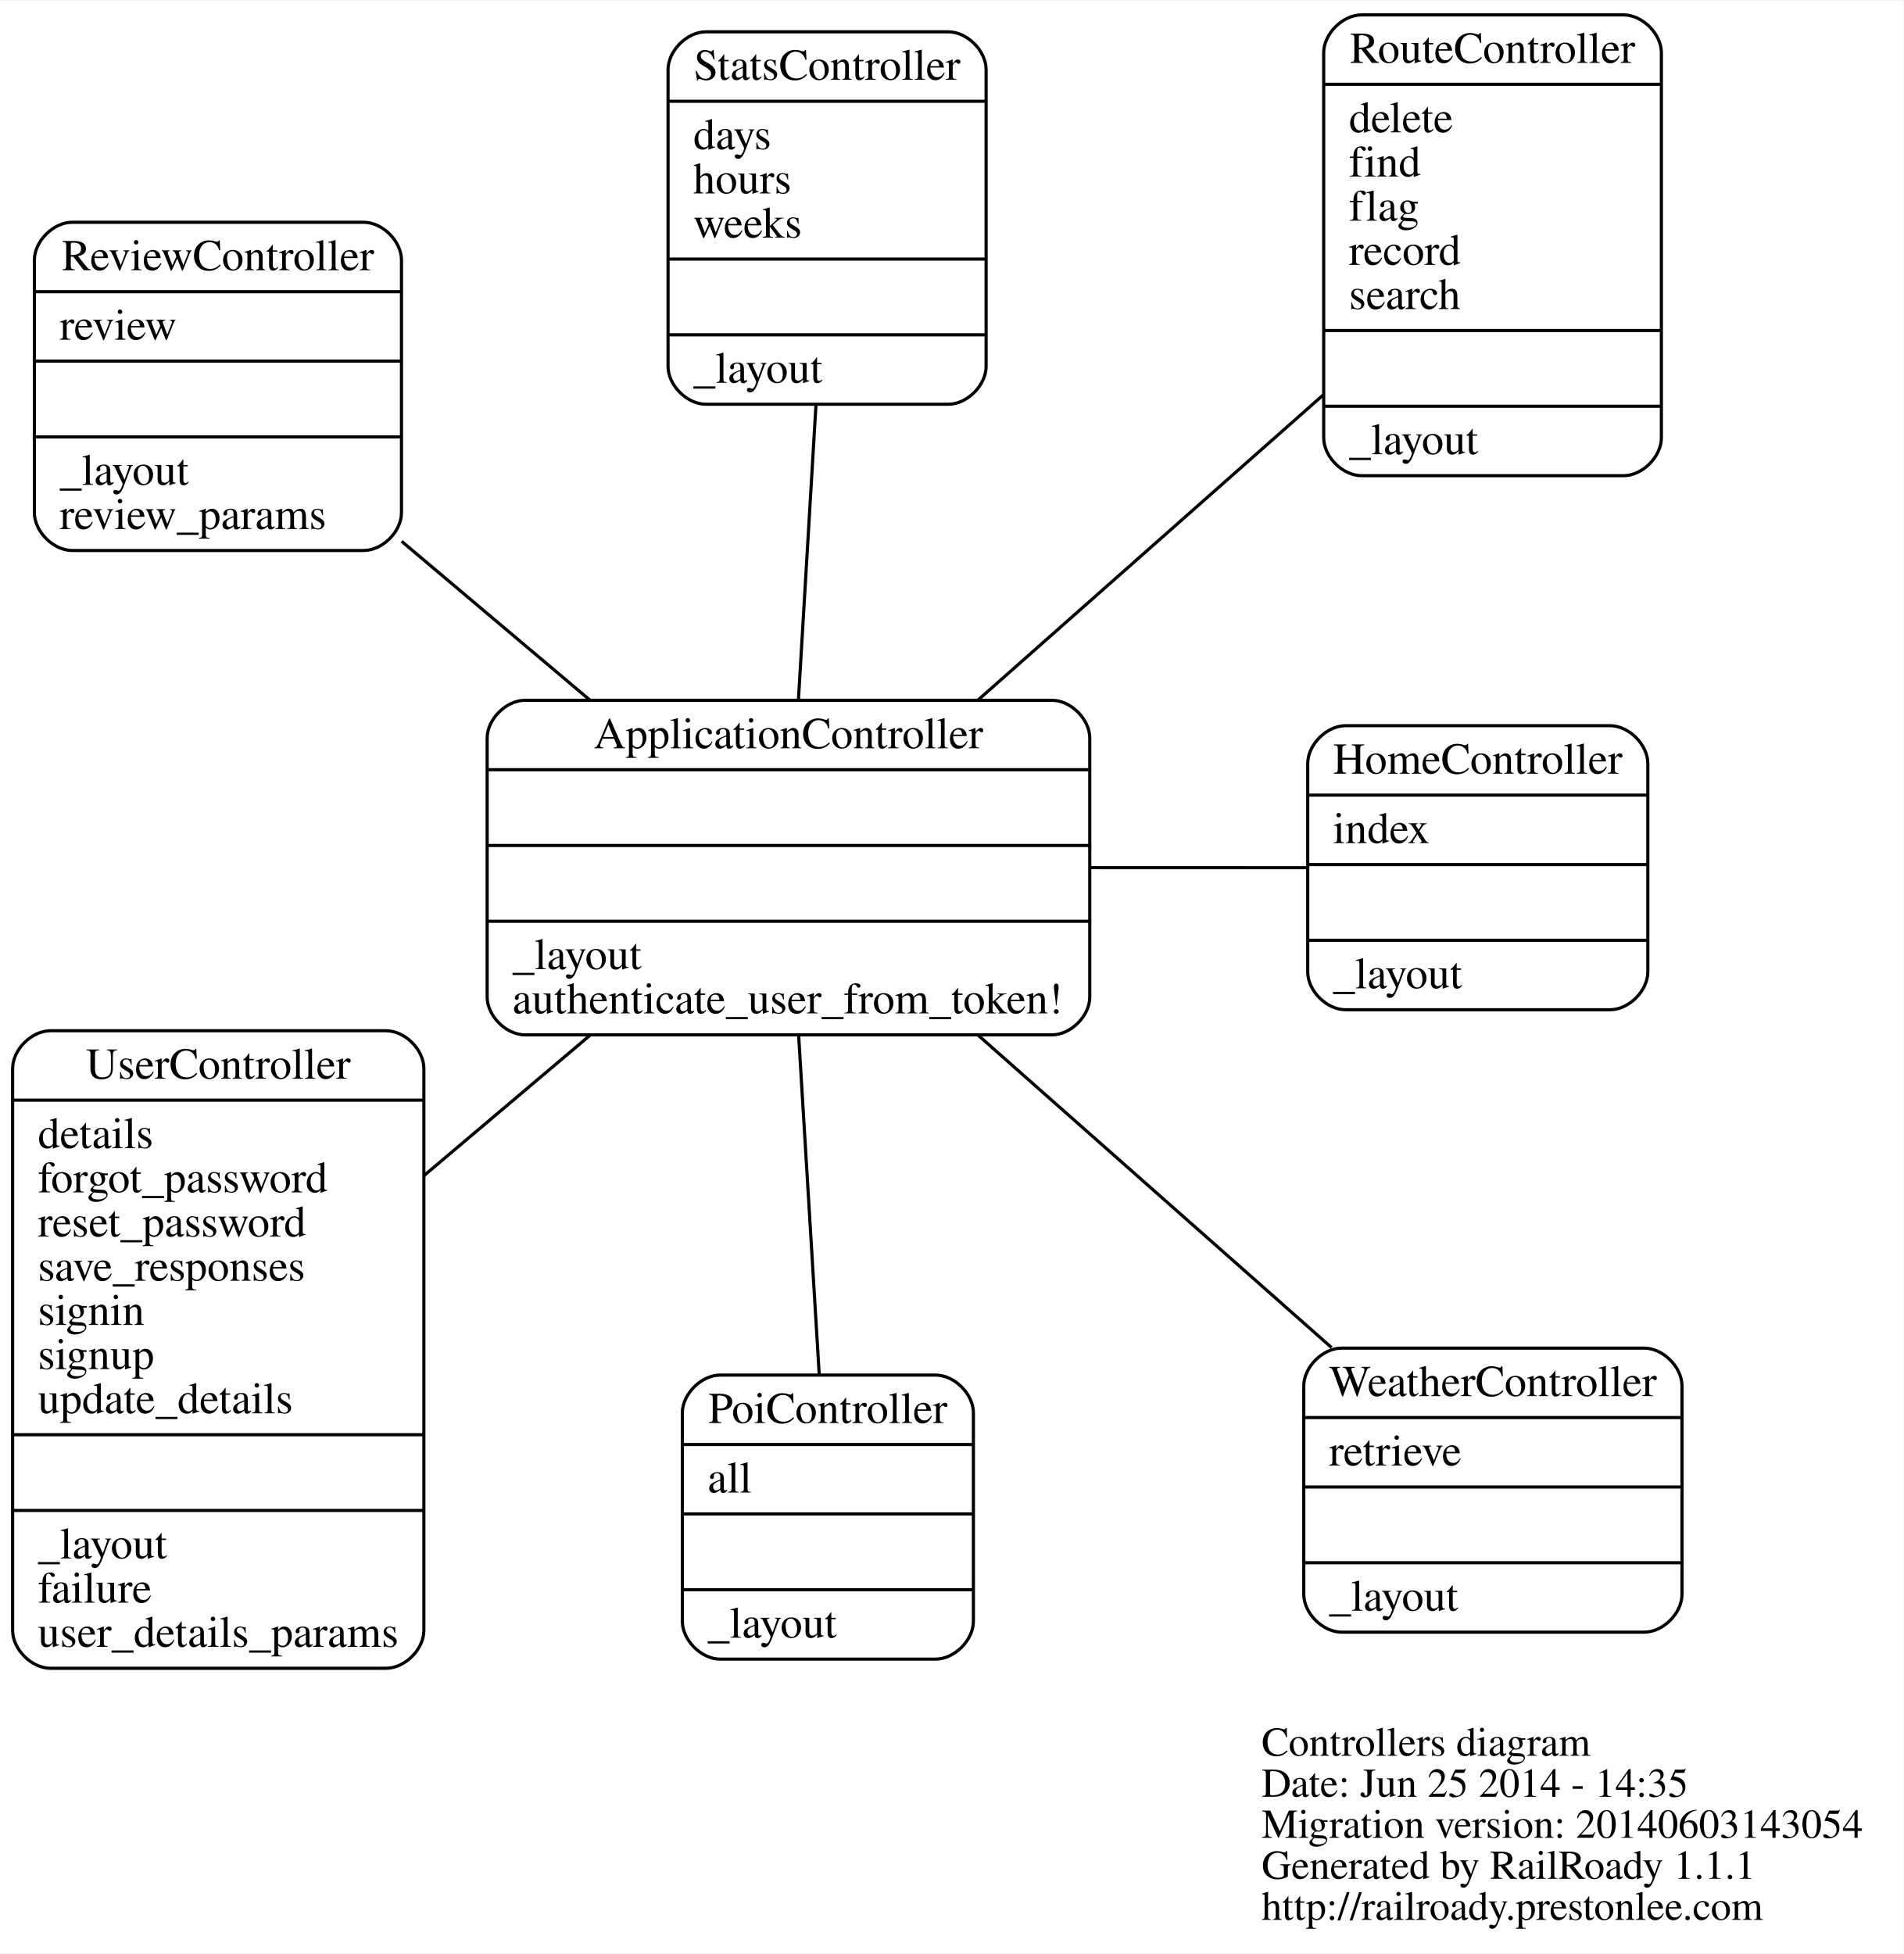
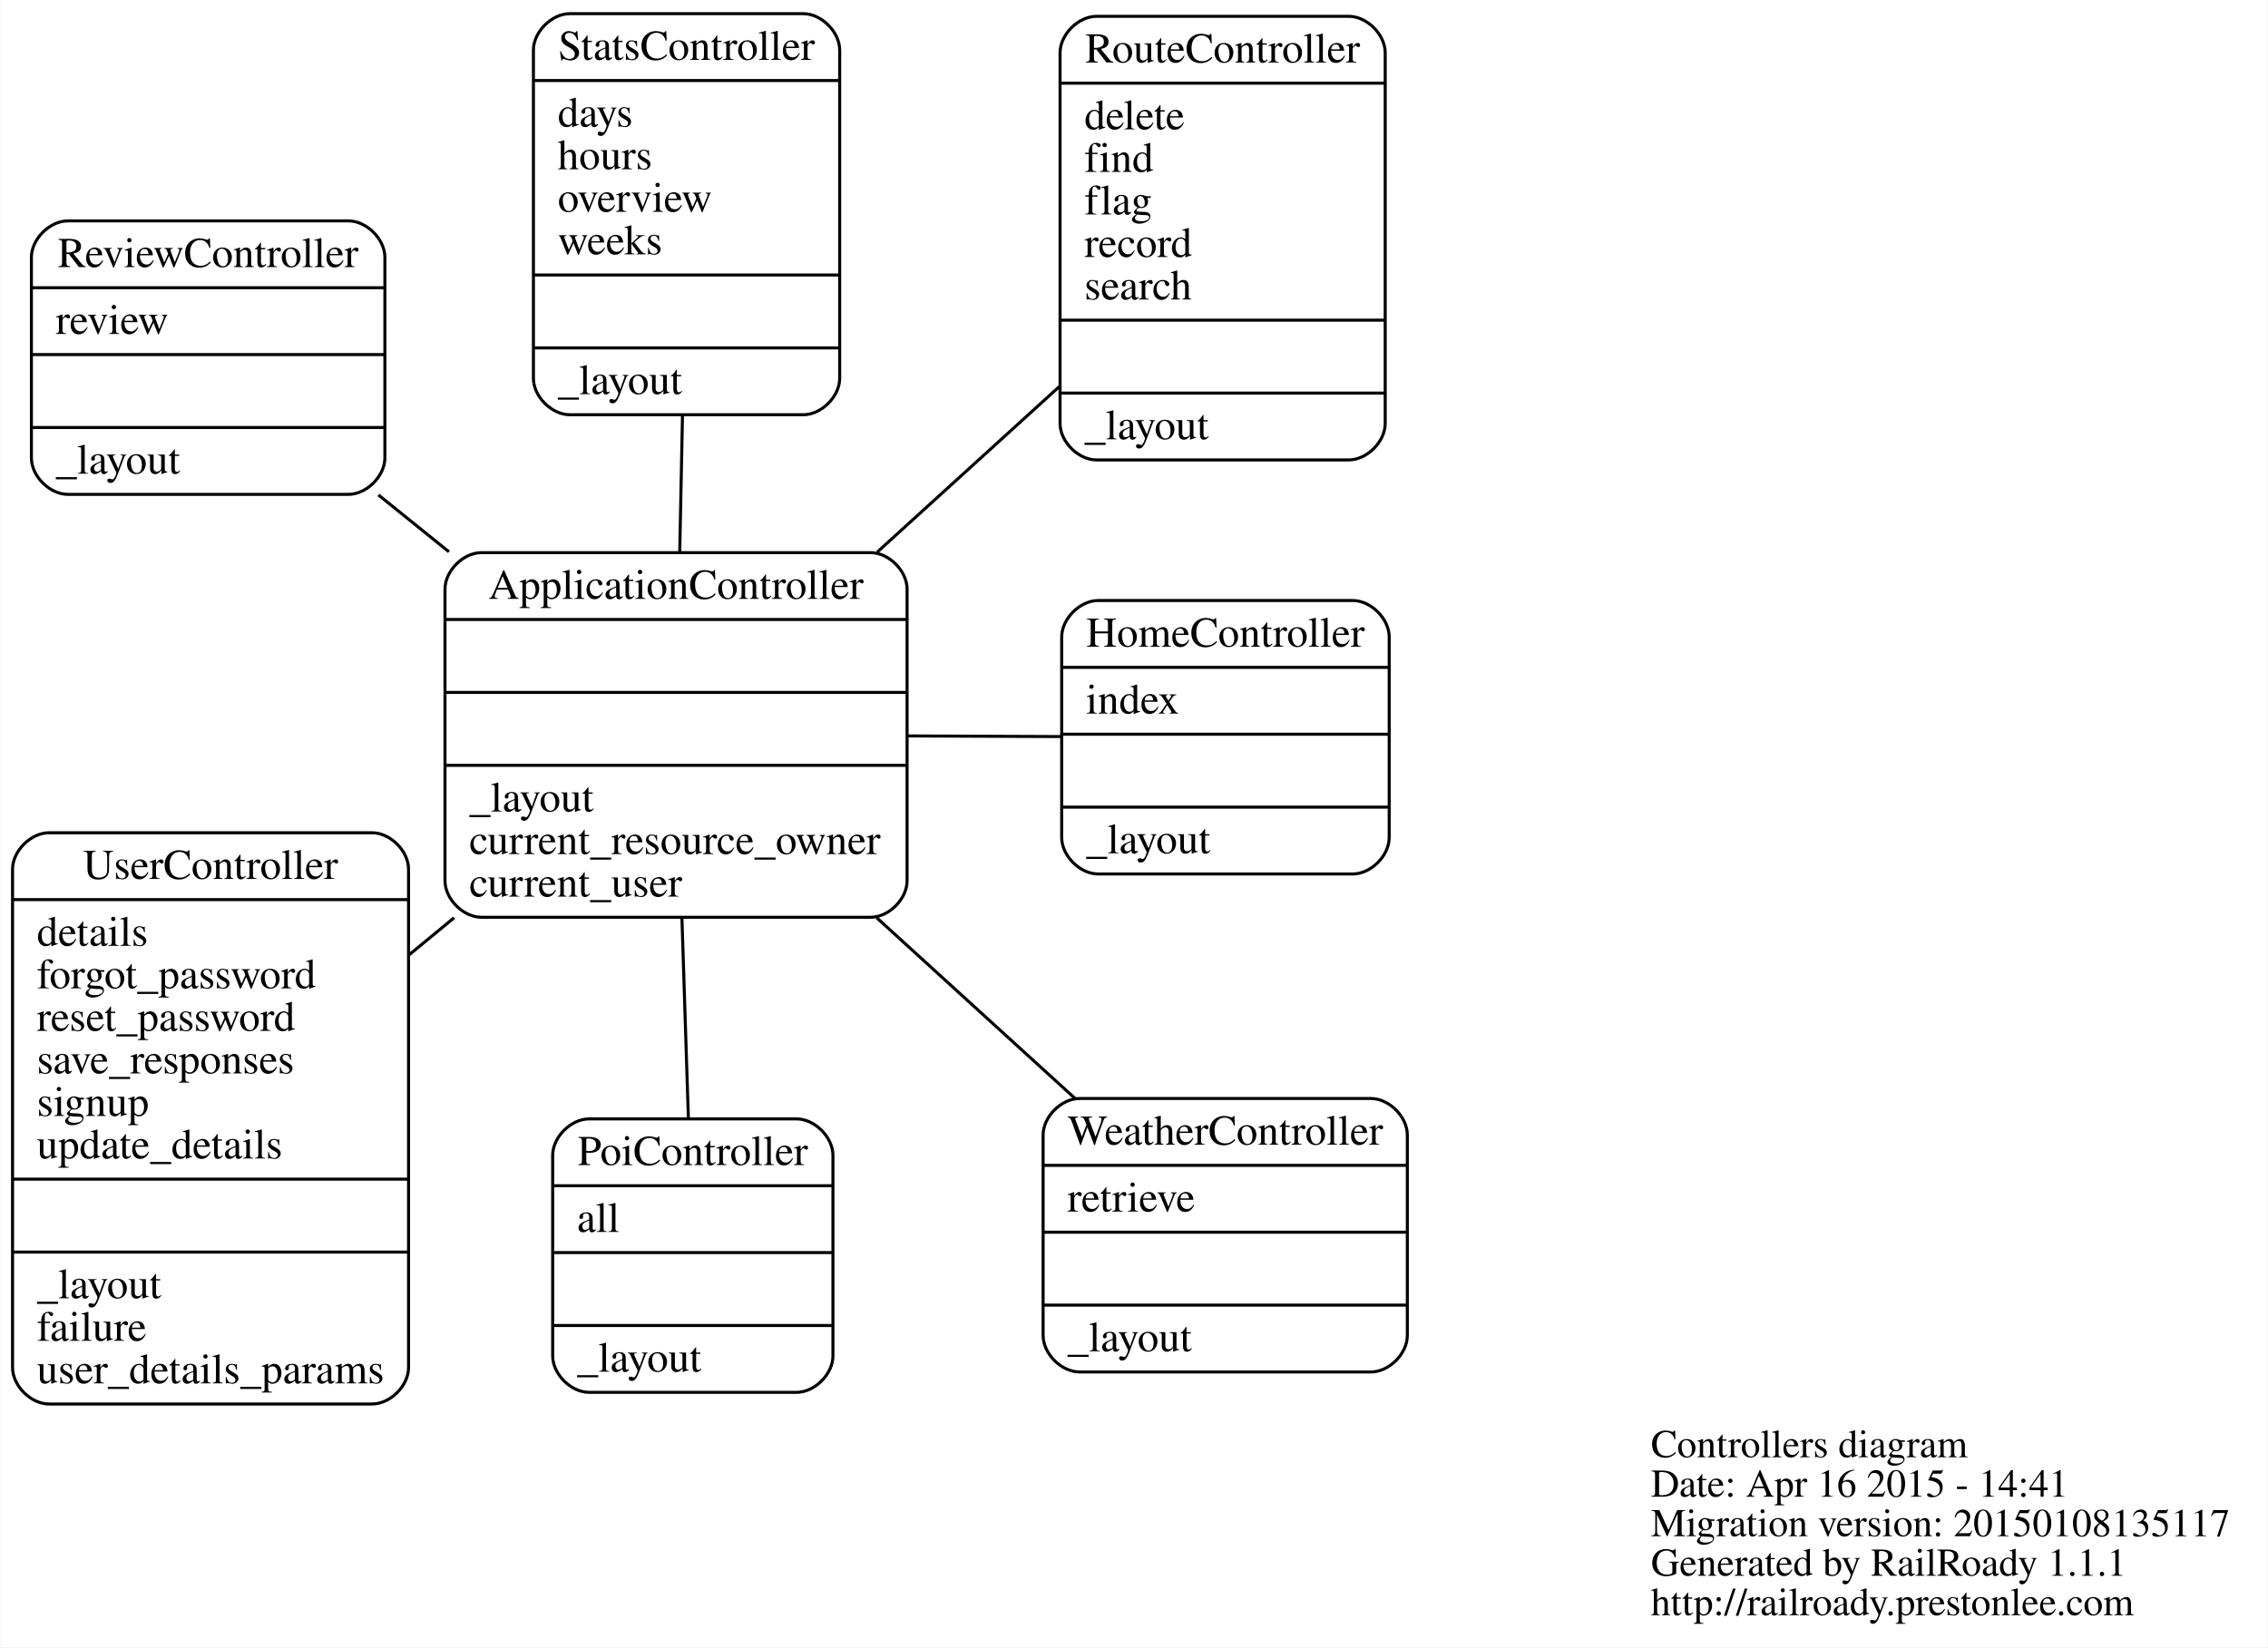
- <svg xmlns="http://www.w3.org/2000/svg" width="603pt" height="619pt" viewBox="0.00 0.00 603.10 618.67">
-   <g id="graph0" class="graph" transform="scale(1 1) rotate(0) translate(262.409 271.171)">
-     <polygon fill="white" stroke="none" points="-262.409,347.5 -262.409,-271.171 340.688,-271.171 340.688,347.5 -262.409,347.5" />
+ <svg xmlns="http://www.w3.org/2000/svg" width="746pt" height="542pt" viewBox="0.00 0.00 745.99 542.18">
+   <g id="graph0" class="graph" transform="scale(1 1) rotate(0) translate(231.539 234.684)">
+     <polygon fill="white" stroke="none" points="-231.539,307.5 -231.539,-234.684 514.45,-234.684 514.45,307.5 -231.539,307.5" />
    <g id="node1" class="node">
-       <text text-anchor="start" x="137.312" y="284.9" font-family="Times,serif" font-size="13.00">Controllers diagram</text>
-       <text text-anchor="start" x="137.312" y="297.9" font-family="Times,serif" font-size="13.00">Date: Jun 25 2014 - 14:35</text>
-       <text text-anchor="start" x="137.312" y="310.9" font-family="Times,serif" font-size="13.00">Migration version: 20140603143054</text>
-       <text text-anchor="start" x="137.312" y="323.9" font-family="Times,serif" font-size="13.00">Generated by RailRoady 1.1.1</text>
-       <text text-anchor="start" x="137.312" y="336.9" font-family="Times,serif" font-size="13.00">http://railroady.prestonlee.com</text>
+       <text text-anchor="start" x="311.55" y="244.9" font-family="Times,serif" font-size="13.00">Controllers diagram</text>
+       <text text-anchor="start" x="311.55" y="257.9" font-family="Times,serif" font-size="13.00">Date: Apr 16 2015 - 14:41</text>
+       <text text-anchor="start" x="311.55" y="270.9" font-family="Times,serif" font-size="13.00">Migration version: 20150108135117</text>
+       <text text-anchor="start" x="311.55" y="283.9" font-family="Times,serif" font-size="13.00">Generated by RailRoady 1.1.1</text>
+       <text text-anchor="start" x="311.55" y="296.9" font-family="Times,serif" font-size="13.00">http://railroady.prestonlee.com</text>
    </g>
    <g id="node2" class="node">
-       <path fill="none" stroke="black" d="M-96.063,56.494C-96.063,56.494 70.868,56.494 70.868,56.494 76.868,56.494 82.868,50.494 82.868,44.494 82.868,44.494 82.868,-37.506 82.868,-37.506 82.868,-43.506 76.868,-49.506 70.868,-49.506 70.868,-49.506 -96.063,-49.506 -96.063,-49.506 -102.063,-49.506 -108.063,-43.506 -108.063,-37.506 -108.063,-37.506 -108.063,44.494 -108.063,44.494 -108.063,50.494 -102.063,56.494 -96.063,56.494" />
-       <text text-anchor="middle" x="-12.598" y="-34.306" font-family="Times,serif" font-size="14.00">ApplicationController</text>
-       <polyline fill="none" stroke="black" points="-108.063,-27.506 82.868,-27.506 " />
-       <polyline fill="none" stroke="black" points="-108.063,-3.506 82.868,-3.506 " />
-       <polyline fill="none" stroke="black" points="-108.063,20.494 82.868,20.494 " />
-       <text text-anchor="start" x="-100.063" y="35.694" font-family="Times,serif" font-size="14.00">_layout</text>
-       <text text-anchor="start" x="-100.063" y="49.694" font-family="Times,serif" font-size="14.00">authenticate_user_from_token!</text>
+       <path fill="none" stroke="black" d="M-73.25,67.196C-73.25,67.196 54.792,67.196 54.792,67.196 60.792,67.196 66.792,61.196 66.792,55.196 66.792,55.196 66.792,-40.804 66.792,-40.804 66.792,-46.804 60.792,-52.804 54.792,-52.804 54.792,-52.804 -73.25,-52.804 -73.25,-52.804 -79.25,-52.804 -85.25,-46.804 -85.25,-40.804 -85.25,-40.804 -85.25,55.196 -85.25,55.196 -85.25,61.196 -79.25,67.196 -73.25,67.196" />
+       <text text-anchor="middle" x="-9.229" y="-37.604" font-family="Times,serif" font-size="14.00">ApplicationController</text>
+       <polyline fill="none" stroke="black" points="-85.25,-30.804 66.792,-30.804 " />
+       <polyline fill="none" stroke="black" points="-85.25,-6.804 66.792,-6.804 " />
+       <polyline fill="none" stroke="black" points="-85.25,17.196 66.792,17.196 " />
+       <text text-anchor="start" x="-77.25" y="32.396" font-family="Times,serif" font-size="14.00">_layout</text>
+       <text text-anchor="start" x="-77.25" y="46.396" font-family="Times,serif" font-size="14.00">current_resource_owner</text>
+       <text text-anchor="start" x="-77.25" y="60.396" font-family="Times,serif" font-size="14.00">current_user</text>
    </g>
    <g id="node3" class="node">
-       <path fill="none" stroke="black" d="M163.922,48.539C163.922,48.539 247.681,48.539 247.681,48.539 253.681,48.539 259.681,42.539 259.681,36.539 259.681,36.539 259.681,-29.461 259.681,-29.461 259.681,-35.461 253.681,-41.461 247.681,-41.461 247.681,-41.461 163.922,-41.461 163.922,-41.461 157.922,-41.461 151.922,-35.461 151.922,-29.461 151.922,-29.461 151.922,36.539 151.922,36.539 151.922,42.539 157.922,48.539 163.922,48.539" />
-       <text text-anchor="middle" x="205.802" y="-26.261" font-family="Times,serif" font-size="14.00">HomeController</text>
-       <polyline fill="none" stroke="black" points="151.922,-19.461 259.681,-19.461 " />
-       <text text-anchor="start" x="159.922" y="-4.261" font-family="Times,serif" font-size="14.00">index</text>
-       <polyline fill="none" stroke="black" points="151.922,2.539 259.681,2.539 " />
-       <polyline fill="none" stroke="black" points="151.922,26.539 259.681,26.539 " />
-       <text text-anchor="start" x="159.922" y="41.739" font-family="Times,serif" font-size="14.00">_layout</text>
+       <path fill="none" stroke="black" d="M129.667,52.953C129.667,52.953 213.426,52.953 213.426,52.953 219.426,52.953 225.426,46.953 225.426,40.953 225.426,40.953 225.426,-25.047 225.426,-25.047 225.426,-31.047 219.426,-37.047 213.426,-37.047 213.426,-37.047 129.667,-37.047 129.667,-37.047 123.667,-37.047 117.667,-31.047 117.667,-25.047 117.667,-25.047 117.667,40.953 117.667,40.953 117.667,46.953 123.667,52.953 129.667,52.953" />
+       <text text-anchor="middle" x="171.547" y="-21.847" font-family="Times,serif" font-size="14.00">HomeController</text>
+       <polyline fill="none" stroke="black" points="117.667,-15.047 225.426,-15.047 " />
+       <text text-anchor="start" x="125.667" y="0.153" font-family="Times,serif" font-size="14.00">index</text>
+       <polyline fill="none" stroke="black" points="117.667,6.953 225.426,6.953 " />
+       <polyline fill="none" stroke="black" points="117.667,30.953 225.426,30.953 " />
+       <text text-anchor="start" x="125.667" y="46.153" font-family="Times,serif" font-size="14.00">_layout</text>
    </g>
    <g id="edge1" class="edge">
-       <path fill="none" stroke="black" d="M82.878,3.514C106.523,3.519 131.04,3.524 151.9,3.528" />
+       <path fill="none" stroke="black" d="M66.912,7.515C83.895,7.586 101.566,7.66 117.446,7.726" />
    </g>
    <g id="node4" class="node">
-       <path fill="none" stroke="black" d="M-34.22,254.29C-34.22,254.29 34.001,254.29 34.001,254.29 40.001,254.29 46.001,248.29 46.001,242.29 46.001,242.29 46.001,176.29 46.001,176.29 46.001,170.29 40.001,164.29 34.001,164.29 34.001,164.29 -34.22,164.29 -34.22,164.29 -40.22,164.29 -46.22,170.29 -46.22,176.29 -46.22,176.29 -46.22,242.29 -46.22,242.29 -46.22,248.29 -40.22,254.29 -34.22,254.29" />
-       <text text-anchor="middle" x="-0.11" y="179.49" font-family="Times,serif" font-size="14.00">PoiController</text>
-       <polyline fill="none" stroke="black" points="-46.22,186.29 46.001,186.29 " />
-       <text text-anchor="start" x="-38.22" y="201.49" font-family="Times,serif" font-size="14.00">all</text>
-       <polyline fill="none" stroke="black" points="-46.22,208.29 46.001,208.29 " />
-       <polyline fill="none" stroke="black" points="-46.22,232.29 46.001,232.29 " />
-       <text text-anchor="start" x="-38.22" y="247.49" font-family="Times,serif" font-size="14.00">_layout</text>
+       <path fill="none" stroke="black" d="M-37.821,223.553C-37.821,223.553 30.399,223.553 30.399,223.553 36.399,223.553 42.399,217.553 42.399,211.553 42.399,211.553 42.399,145.553 42.399,145.553 42.399,139.553 36.399,133.553 30.399,133.553 30.399,133.553 -37.821,133.553 -37.821,133.553 -43.821,133.553 -49.821,139.553 -49.821,145.553 -49.821,145.553 -49.821,211.553 -49.821,211.553 -49.821,217.553 -43.821,223.553 -37.821,223.553" />
+       <text text-anchor="middle" x="-3.711" y="148.753" font-family="Times,serif" font-size="14.00">PoiController</text>
+       <polyline fill="none" stroke="black" points="-49.821,155.553 42.399,155.553 " />
+       <text text-anchor="start" x="-41.821" y="170.753" font-family="Times,serif" font-size="14.00">all</text>
+       <polyline fill="none" stroke="black" points="-49.821,177.553 42.399,177.553 " />
+       <polyline fill="none" stroke="black" points="-49.821,201.553 42.399,201.553 " />
+       <text text-anchor="start" x="-41.821" y="216.753" font-family="Times,serif" font-size="14.00">_layout</text>
    </g>
    <g id="edge2" class="edge">
-       <path fill="none" stroke="black" d="M-9.365,56.76C-7.342,90.106 -4.763,132.598 -2.842,164.259" />
+       <path fill="none" stroke="black" d="M-7.284,67.61C-6.586,89.29 -5.811,113.341 -5.162,133.491" />
    </g>
    <g id="node5" class="node">
-       <path fill="none" stroke="black" d="M-239.517,-96.969C-239.517,-96.969 -147.206,-96.969 -147.206,-96.969 -141.206,-96.969 -135.206,-102.968 -135.206,-108.968 -135.206,-108.968 -135.206,-188.968 -135.206,-188.968 -135.206,-194.968 -141.206,-200.968 -147.206,-200.968 -147.206,-200.968 -239.517,-200.968 -239.517,-200.968 -245.517,-200.968 -251.517,-194.968 -251.517,-188.968 -251.517,-188.968 -251.517,-108.968 -251.517,-108.968 -251.517,-102.968 -245.517,-96.969 -239.517,-96.969" />
-       <text text-anchor="middle" x="-193.361" y="-185.768" font-family="Times,serif" font-size="14.00">ReviewController</text>
-       <polyline fill="none" stroke="black" points="-251.517,-178.968 -135.206,-178.968 " />
-       <text text-anchor="start" x="-243.517" y="-163.768" font-family="Times,serif" font-size="14.00">review</text>
-       <polyline fill="none" stroke="black" points="-251.517,-156.968 -135.206,-156.968 " />
-       <polyline fill="none" stroke="black" points="-251.517,-132.968 -135.206,-132.968 " />
-       <text text-anchor="start" x="-243.517" y="-117.768" font-family="Times,serif" font-size="14.00">_layout</text>
-       <text text-anchor="start" x="-243.517" y="-103.768" font-family="Times,serif" font-size="14.00">review_params</text>
+       <path fill="none" stroke="black" d="M-209.336,-71.986C-209.336,-71.986 -117.026,-71.986 -117.026,-71.986 -111.026,-71.986 -105.026,-77.986 -105.026,-83.986 -105.026,-83.986 -105.026,-149.986 -105.026,-149.986 -105.026,-155.986 -111.026,-161.986 -117.026,-161.986 -117.026,-161.986 -209.336,-161.986 -209.336,-161.986 -215.336,-161.986 -221.336,-155.986 -221.336,-149.986 -221.336,-149.986 -221.336,-83.986 -221.336,-83.986 -221.336,-77.986 -215.336,-71.986 -209.336,-71.986" />
+       <text text-anchor="middle" x="-163.181" y="-146.786" font-family="Times,serif" font-size="14.00">ReviewController</text>
+       <polyline fill="none" stroke="black" points="-221.336,-139.986 -105.026,-139.986 " />
+       <text text-anchor="start" x="-213.336" y="-124.786" font-family="Times,serif" font-size="14.00">review</text>
+       <polyline fill="none" stroke="black" points="-221.336,-117.986 -105.026,-117.986 " />
+       <polyline fill="none" stroke="black" points="-221.336,-93.986 -105.026,-93.986 " />
+       <text text-anchor="start" x="-213.336" y="-78.786" font-family="Times,serif" font-size="14.00">_layout</text>
    </g>
    <g id="edge3" class="edge">
-       <path fill="none" stroke="black" d="M-75.566,-49.616C-94.925,-65.944 -116.138,-83.836 -135.163,-99.882" />
+       <path fill="none" stroke="black" d="M-83.95,-53.076C-91.765,-59.379 -99.61,-65.707 -107.164,-71.801" />
    </g>
    <g id="node6" class="node">
-       <path fill="none" stroke="black" d="M168.986,-120.671C168.986,-120.671 251.973,-120.671 251.973,-120.671 257.973,-120.671 263.973,-126.671 263.973,-132.671 263.973,-132.671 263.973,-254.671 263.973,-254.671 263.973,-260.671 257.973,-266.671 251.973,-266.671 251.973,-266.671 168.986,-266.671 168.986,-266.671 162.986,-266.671 156.986,-260.671 156.986,-254.671 156.986,-254.671 156.986,-132.671 156.986,-132.671 156.986,-126.671 162.986,-120.671 168.986,-120.671" />
-       <text text-anchor="middle" x="210.479" y="-251.471" font-family="Times,serif" font-size="14.00">RouteController</text>
-       <polyline fill="none" stroke="black" points="156.986,-244.671 263.973,-244.671 " />
-       <text text-anchor="start" x="164.986" y="-229.471" font-family="Times,serif" font-size="14.00">delete</text>
-       <text text-anchor="start" x="164.986" y="-215.471" font-family="Times,serif" font-size="14.00">find</text>
-       <text text-anchor="start" x="164.986" y="-201.471" font-family="Times,serif" font-size="14.00">flag</text>
-       <text text-anchor="start" x="164.986" y="-187.471" font-family="Times,serif" font-size="14.00">record</text>
-       <text text-anchor="start" x="164.986" y="-173.471" font-family="Times,serif" font-size="14.00">search</text>
-       <polyline fill="none" stroke="black" points="156.986,-166.671 263.973,-166.671 " />
-       <polyline fill="none" stroke="black" points="156.986,-142.671 263.973,-142.671 " />
-       <text text-anchor="start" x="164.986" y="-127.471" font-family="Times,serif" font-size="14.00">_layout</text>
+       <path fill="none" stroke="black" d="M129.126,-83.315C129.126,-83.315 212.112,-83.315 212.112,-83.315 218.112,-83.315 224.112,-89.315 224.112,-95.315 224.112,-95.315 224.112,-217.315 224.112,-217.315 224.112,-223.315 218.112,-229.315 212.112,-229.315 212.112,-229.315 129.126,-229.315 129.126,-229.315 123.126,-229.315 117.126,-223.315 117.126,-217.315 117.126,-217.315 117.126,-95.315 117.126,-95.315 117.126,-89.315 123.126,-83.315 129.126,-83.315" />
+       <text text-anchor="middle" x="170.619" y="-214.115" font-family="Times,serif" font-size="14.00">RouteController</text>
+       <polyline fill="none" stroke="black" points="117.126,-207.315 224.112,-207.315 " />
+       <text text-anchor="start" x="125.126" y="-192.115" font-family="Times,serif" font-size="14.00">delete</text>
+       <text text-anchor="start" x="125.126" y="-178.115" font-family="Times,serif" font-size="14.00">find</text>
+       <text text-anchor="start" x="125.126" y="-164.115" font-family="Times,serif" font-size="14.00">flag</text>
+       <text text-anchor="start" x="125.126" y="-150.115" font-family="Times,serif" font-size="14.00">record</text>
+       <text text-anchor="start" x="125.126" y="-136.115" font-family="Times,serif" font-size="14.00">search</text>
+       <polyline fill="none" stroke="black" points="117.126,-129.315 224.112,-129.315 " />
+       <polyline fill="none" stroke="black" points="117.126,-105.315 224.112,-105.315 " />
+       <text text-anchor="start" x="125.126" y="-90.115" font-family="Times,serif" font-size="14.00">_layout</text>
    </g>
    <g id="edge4" class="edge">
-       <path fill="none" stroke="black" d="M47.477,-49.602C81.545,-79.713 123.818,-117.075 156.776,-146.206" />
+       <path fill="none" stroke="black" d="M56.974,-52.993C76.704,-70.932 98.077,-90.362 116.906,-107.481" />
    </g>
    <g id="node7" class="node">
-       <path fill="none" stroke="black" d="M-38.748,-143.305C-38.748,-143.305 38.024,-143.305 38.024,-143.305 44.024,-143.305 50.024,-149.305 50.024,-155.305 50.024,-155.305 50.024,-249.305 50.024,-249.305 50.024,-255.305 44.024,-261.305 38.024,-261.305 38.024,-261.305 -38.748,-261.305 -38.748,-261.305 -44.748,-261.305 -50.748,-255.305 -50.748,-249.305 -50.748,-249.305 -50.748,-155.305 -50.748,-155.305 -50.748,-149.305 -44.748,-143.305 -38.748,-143.305" />
-       <text text-anchor="middle" x="-0.362" y="-246.105" font-family="Times,serif" font-size="14.00">StatsController</text>
-       <polyline fill="none" stroke="black" points="-50.748,-239.305 50.024,-239.305 " />
-       <text text-anchor="start" x="-42.748" y="-224.105" font-family="Times,serif" font-size="14.00">days</text>
-       <text text-anchor="start" x="-42.748" y="-210.105" font-family="Times,serif" font-size="14.00">hours</text>
-       <text text-anchor="start" x="-42.748" y="-196.105" font-family="Times,serif" font-size="14.00">weeks</text>
-       <polyline fill="none" stroke="black" points="-50.748,-189.305 50.024,-189.305 " />
-       <polyline fill="none" stroke="black" points="-50.748,-165.305 50.024,-165.305 " />
-       <text text-anchor="start" x="-42.748" y="-150.105" font-family="Times,serif" font-size="14.00">_layout</text>
+       <path fill="none" stroke="black" d="M-44.156,-98.184C-44.156,-98.184 32.617,-98.184 32.617,-98.184 38.617,-98.184 44.617,-104.184 44.617,-110.184 44.617,-110.184 44.617,-218.184 44.617,-218.184 44.617,-224.184 38.617,-230.184 32.617,-230.184 32.617,-230.184 -44.156,-230.184 -44.156,-230.184 -50.156,-230.184 -56.156,-224.184 -56.156,-218.184 -56.156,-218.184 -56.156,-110.184 -56.156,-110.184 -56.156,-104.184 -50.156,-98.184 -44.156,-98.184" />
+       <text text-anchor="middle" x="-5.769" y="-214.984" font-family="Times,serif" font-size="14.00">StatsController</text>
+       <polyline fill="none" stroke="black" points="-56.156,-208.184 44.617,-208.184 " />
+       <text text-anchor="start" x="-48.156" y="-192.984" font-family="Times,serif" font-size="14.00">days</text>
+       <text text-anchor="start" x="-48.156" y="-178.984" font-family="Times,serif" font-size="14.00">hours</text>
+       <text text-anchor="start" x="-48.156" y="-164.984" font-family="Times,serif" font-size="14.00">overview</text>
+       <text text-anchor="start" x="-48.156" y="-150.984" font-family="Times,serif" font-size="14.00">weeks</text>
+       <polyline fill="none" stroke="black" points="-56.156,-144.184 44.617,-144.184 " />
+       <polyline fill="none" stroke="black" points="-56.156,-120.184 44.617,-120.184 " />
+       <text text-anchor="start" x="-48.156" y="-104.984" font-family="Times,serif" font-size="14.00">_layout</text>
    </g>
    <g id="edge5" class="edge">
-       <path fill="none" stroke="black" d="M-9.431,-49.772C-7.731,-78.355 -5.632,-113.657 -3.882,-143.099" />
+       <path fill="none" stroke="black" d="M-8.009,-53.226C-7.718,-67.682 -7.405,-83.191 -7.108,-97.895" />
    </g>
    <g id="node8" class="node">
-       <path fill="none" stroke="black" d="M-246.409,257.188C-246.409,257.188 -140.112,257.188 -140.112,257.188 -134.112,257.188 -128.112,251.188 -128.112,245.188 -128.112,245.188 -128.112,67.188 -128.112,67.188 -128.112,61.188 -134.112,55.188 -140.112,55.188 -140.112,55.188 -246.409,55.188 -246.409,55.188 -252.409,55.188 -258.409,61.188 -258.409,67.188 -258.409,67.188 -258.409,245.188 -258.409,245.188 -258.409,251.188 -252.409,257.188 -246.409,257.188" />
-       <text text-anchor="middle" x="-193.26" y="70.388" font-family="Times,serif" font-size="14.00">UserController</text>
-       <polyline fill="none" stroke="black" points="-258.409,77.188 -128.112,77.188 " />
-       <text text-anchor="start" x="-250.409" y="92.388" font-family="Times,serif" font-size="14.00">details</text>
-       <text text-anchor="start" x="-250.409" y="106.388" font-family="Times,serif" font-size="14.00">forgot_password</text>
-       <text text-anchor="start" x="-250.409" y="120.388" font-family="Times,serif" font-size="14.00">reset_password</text>
-       <text text-anchor="start" x="-250.409" y="134.388" font-family="Times,serif" font-size="14.00">save_responses</text>
-       <text text-anchor="start" x="-250.409" y="148.388" font-family="Times,serif" font-size="14.00">signin</text>
-       <text text-anchor="start" x="-250.409" y="162.388" font-family="Times,serif" font-size="14.00">signup</text>
-       <text text-anchor="start" x="-250.409" y="176.388" font-family="Times,serif" font-size="14.00">update_details</text>
-       <polyline fill="none" stroke="black" points="-258.409,183.188 -128.112,183.188 " />
-       <polyline fill="none" stroke="black" points="-258.409,207.188 -128.112,207.188 " />
-       <text text-anchor="start" x="-250.409" y="222.388" font-family="Times,serif" font-size="14.00">_layout</text>
-       <text text-anchor="start" x="-250.409" y="236.388" font-family="Times,serif" font-size="14.00">failure</text>
-       <text text-anchor="start" x="-250.409" y="250.388" font-family="Times,serif" font-size="14.00">user_details_params</text>
+       <path fill="none" stroke="black" d="M-215.539,227.386C-215.539,227.386 -109.242,227.386 -109.242,227.386 -103.242,227.386 -97.242,221.386 -97.242,215.386 -97.242,215.386 -97.242,51.386 -97.242,51.386 -97.242,45.386 -103.242,39.386 -109.242,39.386 -109.242,39.386 -215.539,39.386 -215.539,39.386 -221.539,39.386 -227.539,45.386 -227.539,51.386 -227.539,51.386 -227.539,215.386 -227.539,215.386 -227.539,221.386 -221.539,227.386 -215.539,227.386" />
+       <text text-anchor="middle" x="-162.391" y="54.586" font-family="Times,serif" font-size="14.00">UserController</text>
+       <polyline fill="none" stroke="black" points="-227.539,61.386 -97.242,61.386 " />
+       <text text-anchor="start" x="-219.539" y="76.586" font-family="Times,serif" font-size="14.00">details</text>
+       <text text-anchor="start" x="-219.539" y="90.586" font-family="Times,serif" font-size="14.00">forgot_password</text>
+       <text text-anchor="start" x="-219.539" y="104.586" font-family="Times,serif" font-size="14.00">reset_password</text>
+       <text text-anchor="start" x="-219.539" y="118.586" font-family="Times,serif" font-size="14.00">save_responses</text>
+       <text text-anchor="start" x="-219.539" y="132.586" font-family="Times,serif" font-size="14.00">signup</text>
+       <text text-anchor="start" x="-219.539" y="146.586" font-family="Times,serif" font-size="14.00">update_details</text>
+       <polyline fill="none" stroke="black" points="-227.539,153.386 -97.242,153.386 " />
+       <polyline fill="none" stroke="black" points="-227.539,177.386 -97.242,177.386 " />
+       <text text-anchor="start" x="-219.539" y="192.586" font-family="Times,serif" font-size="14.00">_layout</text>
+       <text text-anchor="start" x="-219.539" y="206.586" font-family="Times,serif" font-size="14.00">failure</text>
+       <text text-anchor="start" x="-219.539" y="220.586" font-family="Times,serif" font-size="14.00">user_details_params</text>
    </g>
    <g id="edge6" class="edge">
-       <path fill="none" stroke="black" d="M-75.531,56.685C-92.537,71.058 -110.975,86.641 -128.1,101.115" />
+       <path fill="none" stroke="black" d="M-82.222,67.334C-87.153,71.397 -92.103,75.476 -96.992,79.504" />
    </g>
    <g id="node9" class="node">
-       <path fill="none" stroke="black" d="M162.67,245.749C162.67,245.749 258.508,245.749 258.508,245.749 264.508,245.749 270.508,239.749 270.508,233.749 270.508,233.749 270.508,167.749 270.508,167.749 270.508,161.749 264.508,155.749 258.508,155.749 258.508,155.749 162.67,155.749 162.67,155.749 156.67,155.749 150.67,161.749 150.67,167.749 150.67,167.749 150.67,233.749 150.67,233.749 150.67,239.749 156.67,245.749 162.67,245.749" />
-       <text text-anchor="middle" x="210.589" y="170.949" font-family="Times,serif" font-size="14.00">WeatherController</text>
-       <polyline fill="none" stroke="black" points="150.67,177.749 270.508,177.749 " />
-       <text text-anchor="start" x="158.67" y="192.949" font-family="Times,serif" font-size="14.00">retrieve</text>
-       <polyline fill="none" stroke="black" points="150.67,199.749 270.508,199.749 " />
-       <polyline fill="none" stroke="black" points="150.67,223.749 270.508,223.749 " />
-       <text text-anchor="start" x="158.67" y="238.949" font-family="Times,serif" font-size="14.00">_layout</text>
+       <path fill="none" stroke="black" d="M123.553,216.844C123.553,216.844 219.391,216.844 219.391,216.844 225.391,216.844 231.391,210.844 231.391,204.844 231.391,204.844 231.391,138.844 231.391,138.844 231.391,132.844 225.391,126.844 219.391,126.844 219.391,126.844 123.553,126.844 123.553,126.844 117.553,126.844 111.553,132.844 111.553,138.844 111.553,138.844 111.553,204.844 111.553,204.844 111.553,210.844 117.553,216.844 123.553,216.844" />
+       <text text-anchor="middle" x="171.472" y="142.044" font-family="Times,serif" font-size="14.00">WeatherController</text>
+       <polyline fill="none" stroke="black" points="111.553,148.844 231.391,148.844 " />
+       <text text-anchor="start" x="119.553" y="164.044" font-family="Times,serif" font-size="14.00">retrieve</text>
+       <polyline fill="none" stroke="black" points="111.553,170.844 231.391,170.844 " />
+       <polyline fill="none" stroke="black" points="111.553,194.844 231.391,194.844 " />
+       <text text-anchor="start" x="119.553" y="210.044" font-family="Times,serif" font-size="14.00">_layout</text>
    </g>
    <g id="edge7" class="edge">
-       <path fill="none" stroke="black" d="M47.506,56.614C82.495,87.538 126.133,126.106 159.462,155.563" />
+       <path fill="none" stroke="black" d="M56.775,67.336C78.351,86.995 101.928,108.478 122.064,126.825" />
    </g>
  </g>
</svg>
